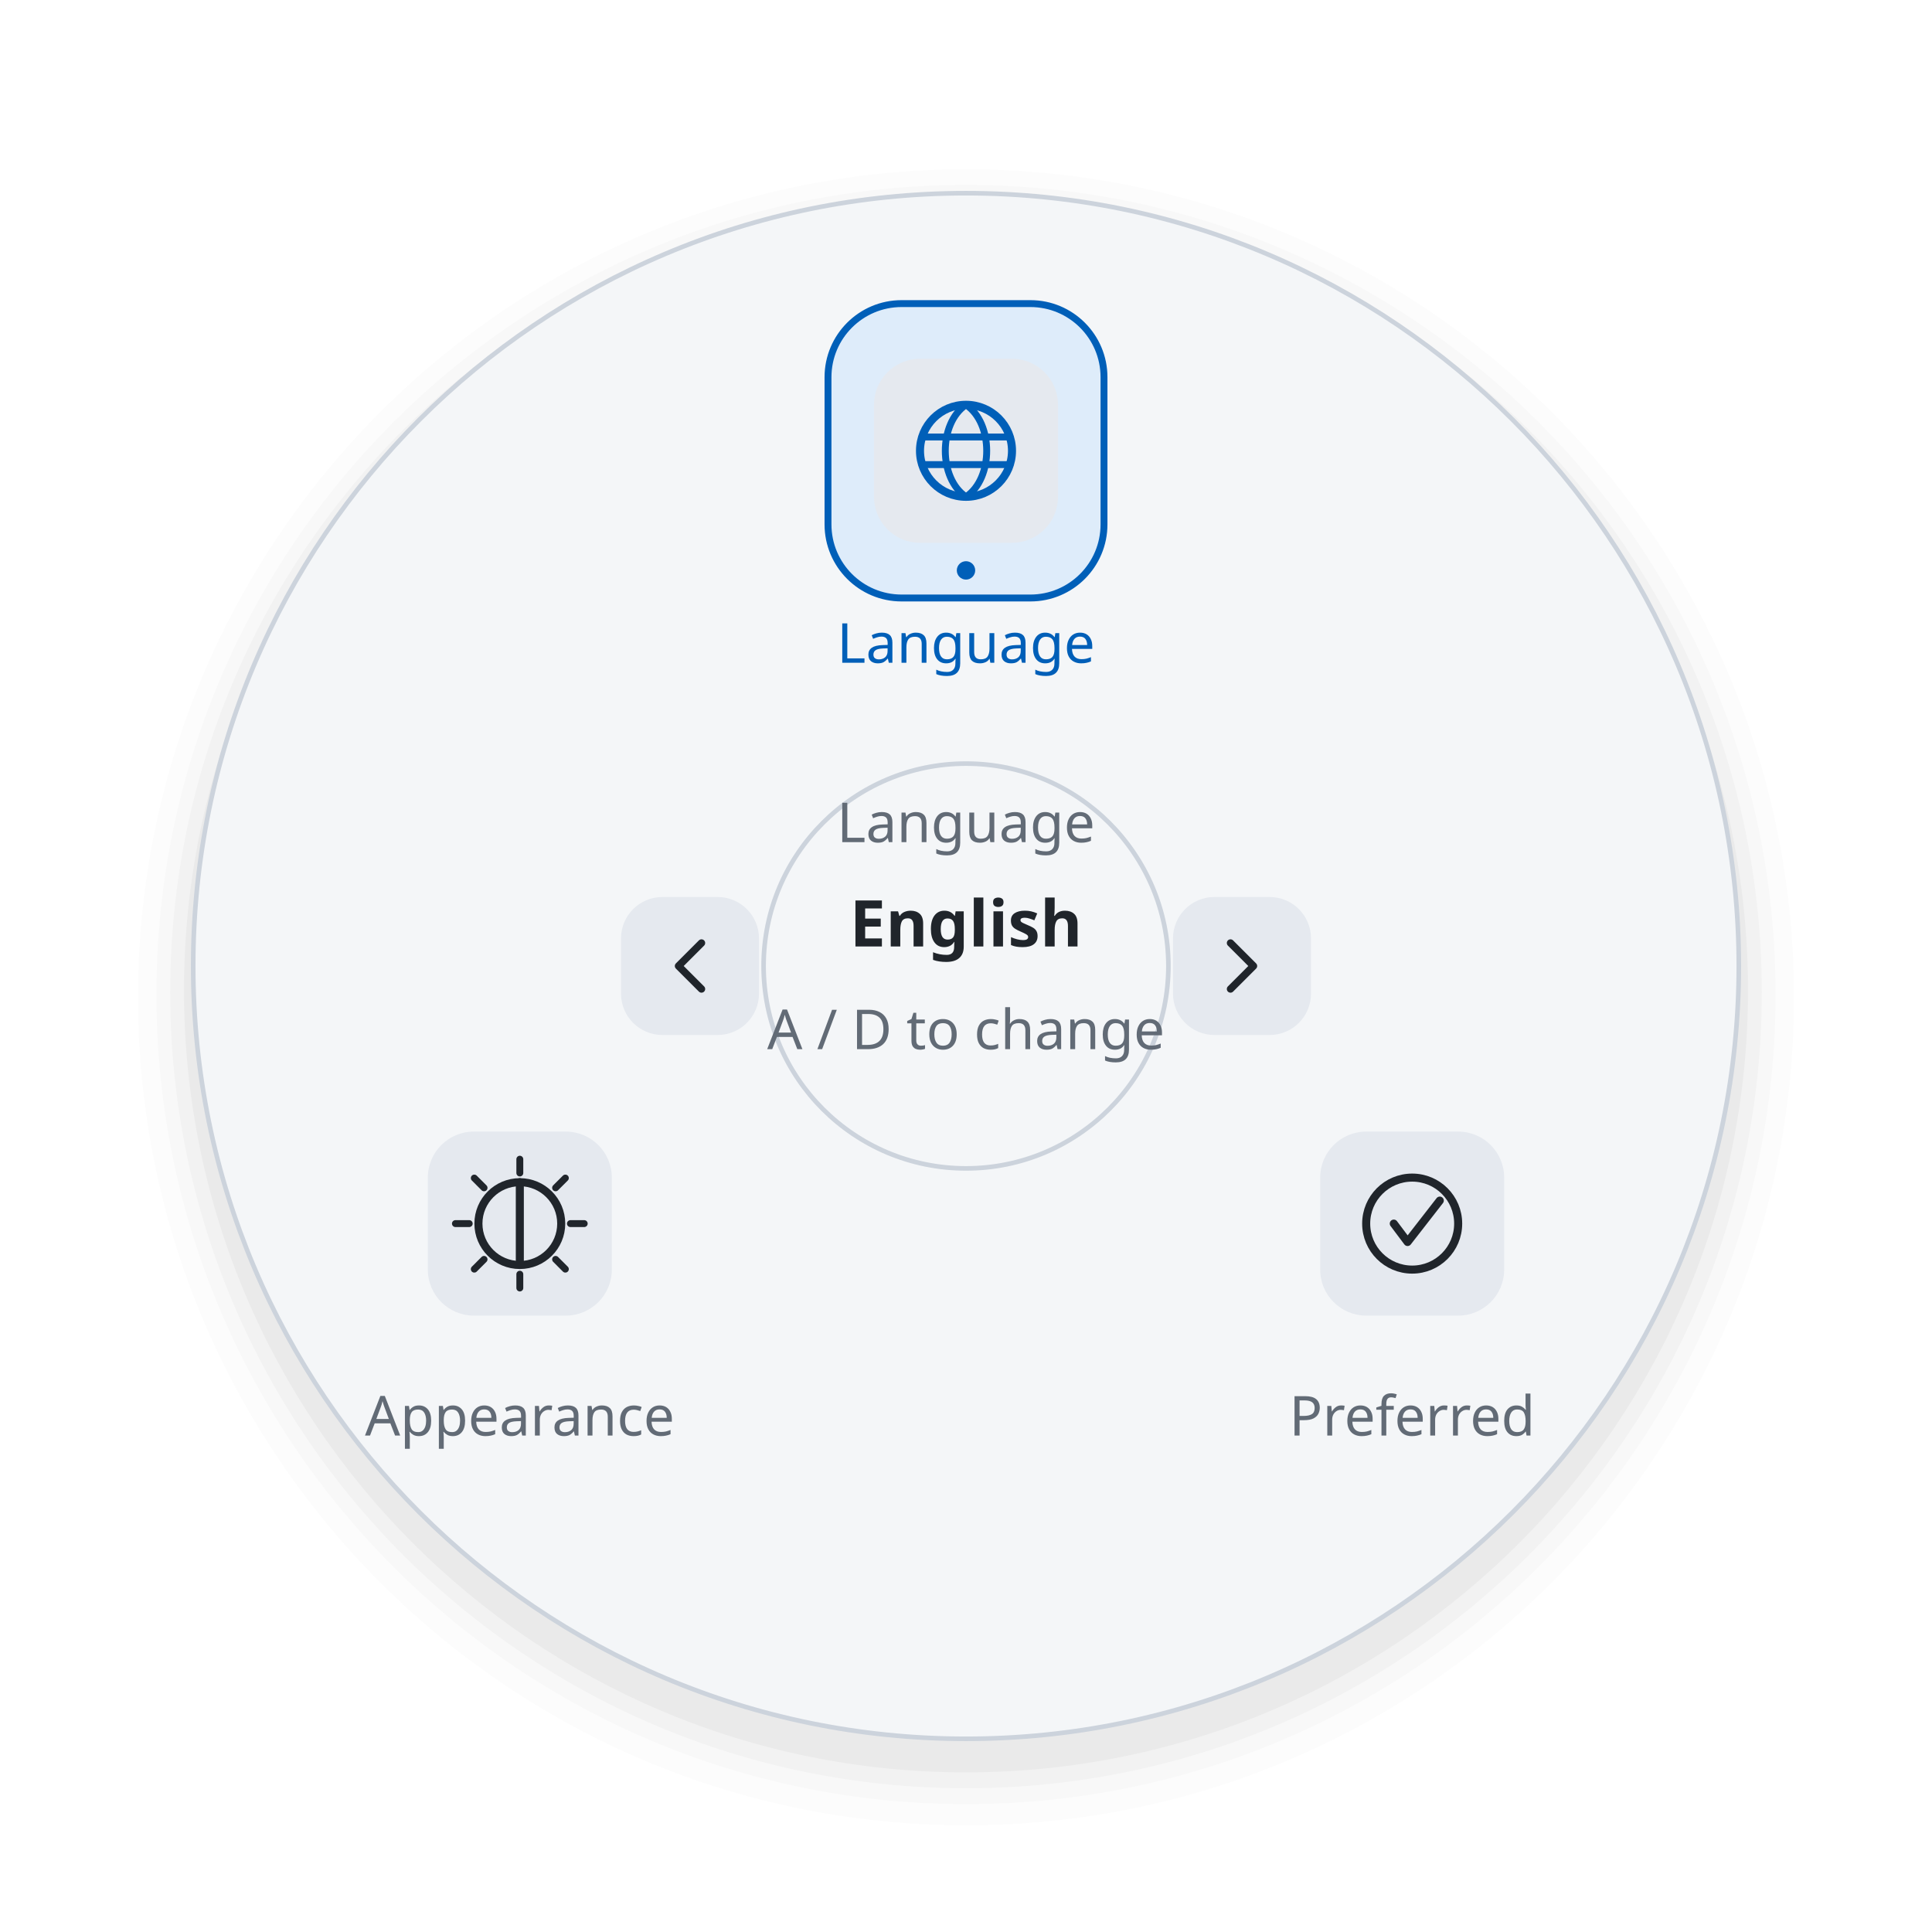
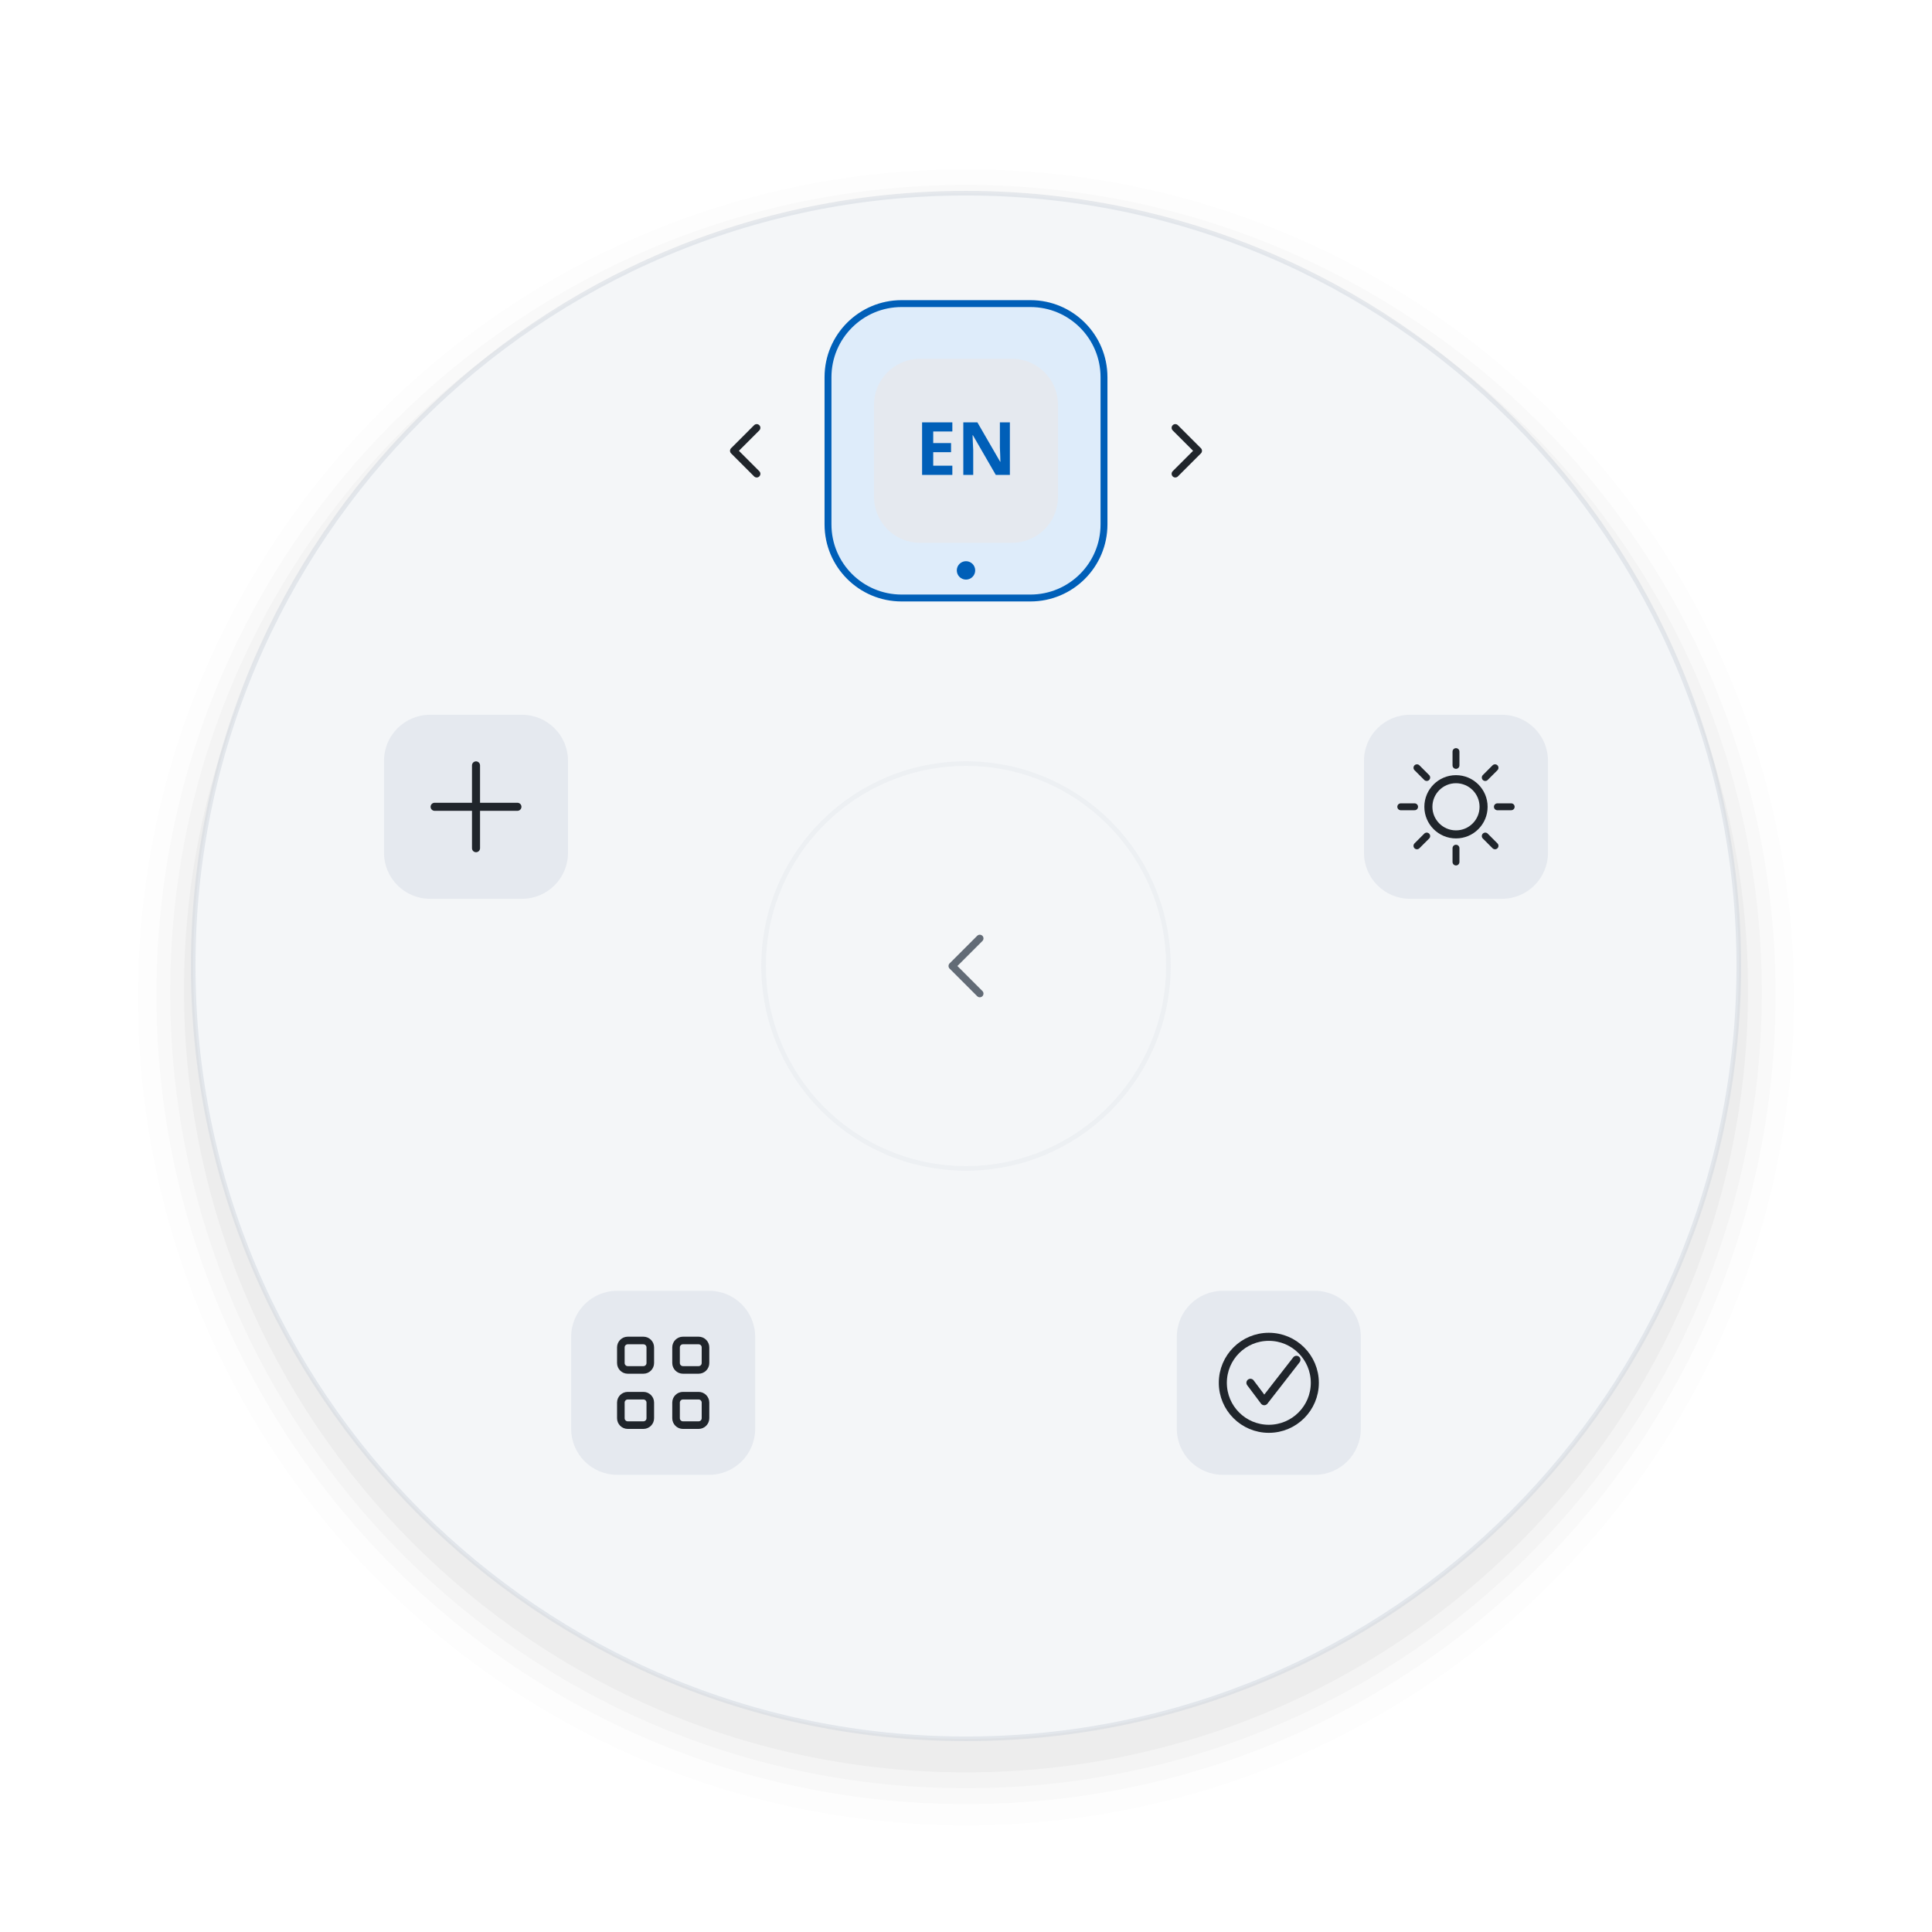
<svg xmlns="http://www.w3.org/2000/svg" width="420" height="420" viewBox="0 0 420 420" role="img">
  <g transform="translate(210 210) scale(1)">
-     <circle cx="0" cy="6.8" r="180" fill="#000000" stroke="none" stroke-width="1" stroke-linejoin="round" stroke-linecap="round" opacity="0.012" />
-     <circle cx="0" cy="6.2" r="176" fill="#000000" stroke="none" stroke-width="1" stroke-linejoin="round" stroke-linecap="round" opacity="0.019" />
-     <circle cx="0" cy="5.75" r="173" fill="#000000" stroke="none" stroke-width="1" stroke-linejoin="round" stroke-linecap="round" opacity="0.026" />
-     <circle cx="0" cy="5.3" r="170" fill="#000000" stroke="none" stroke-width="1" stroke-linejoin="round" stroke-linecap="round" opacity="0.034" />
-     <circle cx="0" cy="0" r="168" fill="#F4F6F8" stroke="#CCD3DC" stroke-width="1" stroke-linejoin="round" stroke-linecap="round" opacity="1" />
-     <circle cx="0" cy="0" r="44" fill="none" stroke="#CCD3DC" stroke-width="1" stroke-linejoin="round" stroke-linecap="round" opacity="1" />
+     <circle cx="0" cy="6.8" r="180" fill="#000000" stroke="none" stroke-width="1" stroke-linejoin="round" stroke-linecap="round" opacity="0.01" />
+     <circle cx="0" cy="6.2" r="176" fill="#000000" stroke="none" stroke-width="1" stroke-linejoin="round" stroke-linecap="round" opacity="0.016" />
+     <circle cx="0" cy="5.75" r="173" fill="#000000" stroke="none" stroke-width="1" stroke-linejoin="round" stroke-linecap="round" opacity="0.022" />
+     <circle cx="0" cy="5.3" r="170" fill="#000000" stroke="none" stroke-width="1" stroke-linejoin="round" stroke-linecap="round" opacity="0.028" />
+     <circle cx="0" cy="0" r="168" fill="#F4F6F8" stroke="none" stroke-width="1" stroke-linejoin="round" stroke-linecap="round" opacity="1" />
+     <circle cx="0" cy="0" r="168" fill="none" stroke="#CCD3DC" stroke-width="1" stroke-linejoin="round" stroke-linecap="round" opacity="0.45" />
+     <circle cx="0" cy="0" r="44" fill="none" stroke="#CCD3DC" stroke-width="1" stroke-linejoin="round" stroke-linecap="round" opacity="0.18" />
    <rect x="-30" y="-144" width="60" height="64" rx="16" fill="#DEECFA" stroke="#005FB8" stroke-width="1.5" stroke-linejoin="round" stroke-linecap="round" opacity="1" />
    <circle cx="0" cy="-86" r="2" fill="#005FB8" stroke="none" stroke-width="1" stroke-linejoin="round" stroke-linecap="round" opacity="1" />
    <rect x="-20" y="-132" width="40" height="40" rx="10" fill="#E5E9EF" stroke="none" stroke-width="1" stroke-linejoin="round" stroke-linecap="round" opacity="1" />
    <g transform="translate(0 -112) scale(1)">
-       <circle cx="0" cy="0" r="10" fill="none" stroke="#005FB8" stroke-width="1.75" stroke-linejoin="round" stroke-linecap="round" opacity="1" />
-       <path d="M0 -10 C-6 -6 -6 6 0 10 C6 6 6 -6 0 -10" fill="none" stroke="#005FB8" stroke-width="1.5" stroke-linejoin="round" stroke-linecap="round" opacity="1" />
-       <path d="M-9 -3 L9 -3" fill="none" stroke="#005FB8" stroke-width="1.5" stroke-linejoin="round" stroke-linecap="round" opacity="1" />
-       <path d="M-9 3 L9 3" fill="none" stroke="#005FB8" stroke-width="1.5" stroke-linejoin="round" stroke-linecap="round" opacity="1" />
+       <text x="0" y="5.24" fill="#005FB8" font-family="Segoe UI Variable,Segoe UI,Microsoft YaHei,sans-serif" font-size="16" font-weight="600" text-anchor="middle">EN</text>
    </g>
-     <text x="0" y="-65.92" fill="#005FB8" font-family="Segoe UI Variable,Segoe UI,Microsoft YaHei,sans-serif" font-size="12" font-weight="400" text-anchor="middle">Language</text>
-     <rect x="76.995" y="36" width="40" height="40" rx="10" fill="#E5E9EF" stroke="none" stroke-width="1" stroke-linejoin="round" stroke-linecap="round" opacity="1" />
-     <g transform="translate(96.995 56) scale(1)">
+     <rect x="86.518" y="-54.61" width="40" height="40" rx="10" fill="#E5E9EF" stroke="none" stroke-width="1" stroke-linejoin="round" stroke-linecap="round" opacity="1" />
+     <g transform="translate(106.518 -34.61) scale(1)">
+       <circle cx="0" cy="0" r="6" fill="none" stroke="#20252B" stroke-width="1.75" stroke-linejoin="round" stroke-linecap="round" opacity="1" />
+       <path d="M9 0 L12 0" fill="none" stroke="#20252B" stroke-width="1.5" stroke-linejoin="round" stroke-linecap="round" opacity="1" />
+       <path d="M6.364 6.364 L8.485 8.485" fill="none" stroke="#20252B" stroke-width="1.5" stroke-linejoin="round" stroke-linecap="round" opacity="1" />
+       <path d="M0 9 L0 12" fill="none" stroke="#20252B" stroke-width="1.5" stroke-linejoin="round" stroke-linecap="round" opacity="1" />
+       <path d="M-6.364 6.364 L-8.485 8.485" fill="none" stroke="#20252B" stroke-width="1.5" stroke-linejoin="round" stroke-linecap="round" opacity="1" />
+       <path d="M-9 0 L-12 0" fill="none" stroke="#20252B" stroke-width="1.5" stroke-linejoin="round" stroke-linecap="round" opacity="1" />
+       <path d="M-6.364 -6.364 L-8.485 -8.485" fill="none" stroke="#20252B" stroke-width="1.5" stroke-linejoin="round" stroke-linecap="round" opacity="1" />
+       <path d="M-0 -9 L-0 -12" fill="none" stroke="#20252B" stroke-width="1.5" stroke-linejoin="round" stroke-linecap="round" opacity="1" />
+       <path d="M6.364 -6.364 L8.485 -8.485" fill="none" stroke="#20252B" stroke-width="1.5" stroke-linejoin="round" stroke-linecap="round" opacity="1" />
+     </g>
+     <rect x="45.832" y="70.61" width="40" height="40" rx="10" fill="#E5E9EF" stroke="none" stroke-width="1" stroke-linejoin="round" stroke-linecap="round" opacity="1" />
+     <g transform="translate(65.832 90.61) scale(1)">
      <circle cx="0" cy="0" r="10" fill="none" stroke="#20252B" stroke-width="1.75" stroke-linejoin="round" stroke-linecap="round" opacity="1" />
      <path d="M-4 0 L-1 4 L6 -5" fill="none" stroke="#20252B" stroke-width="1.75" stroke-linejoin="round" stroke-linecap="round" opacity="1" />
    </g>
-     <text x="96.995" y="102.08" fill="#626B76" font-family="Segoe UI Variable,Segoe UI,Microsoft YaHei,sans-serif" font-size="12" font-weight="400" text-anchor="middle">Preferred</text>
-     <rect x="-116.995" y="36" width="40" height="40" rx="10" fill="#E5E9EF" stroke="none" stroke-width="1" stroke-linejoin="round" stroke-linecap="round" opacity="1" />
-     <g transform="translate(-96.995 56) scale(1)">
-       <circle cx="0" cy="0" r="9" fill="none" stroke="#20252B" stroke-width="1.75" stroke-linejoin="round" stroke-linecap="round" opacity="1" />
+     <rect x="-85.832" y="70.61" width="40" height="40" rx="10" fill="#E5E9EF" stroke="none" stroke-width="1" stroke-linejoin="round" stroke-linecap="round" opacity="1" />
+     <g transform="translate(-65.832 90.61) scale(1)">
+       <rect x="-9.2" y="-9.2" width="6.4" height="6.4" rx="1.5" fill="none" stroke="#20252B" stroke-width="1.65" stroke-linejoin="round" stroke-linecap="round" opacity="1" />
+       <rect x="-9.2" y="2.8" width="6.4" height="6.4" rx="1.5" fill="none" stroke="#20252B" stroke-width="1.65" stroke-linejoin="round" stroke-linecap="round" opacity="1" />
+       <rect x="2.8" y="-9.2" width="6.4" height="6.4" rx="1.5" fill="none" stroke="#20252B" stroke-width="1.65" stroke-linejoin="round" stroke-linecap="round" opacity="1" />
+       <rect x="2.8" y="2.8" width="6.4" height="6.4" rx="1.5" fill="none" stroke="#20252B" stroke-width="1.65" stroke-linejoin="round" stroke-linecap="round" opacity="1" />
+     </g>
+     <rect x="-126.518" y="-54.61" width="40" height="40" rx="10" fill="#E5E9EF" stroke="none" stroke-width="1" stroke-linejoin="round" stroke-linecap="round" opacity="1" />
+     <g transform="translate(-106.518 -34.61) scale(1)">
+       <path d="M-9 0 L9 0" fill="none" stroke="#20252B" stroke-width="1.75" stroke-linejoin="round" stroke-linecap="round" opacity="1" />
      <path d="M0 -9 L0 9" fill="none" stroke="#20252B" stroke-width="1.75" stroke-linejoin="round" stroke-linecap="round" opacity="1" />
-       <path d="M11 0 L14 0" fill="none" stroke="#20252B" stroke-width="1.5" stroke-linejoin="round" stroke-linecap="round" opacity="1" />
-       <path d="M7.778 7.778 L9.899 9.899" fill="none" stroke="#20252B" stroke-width="1.5" stroke-linejoin="round" stroke-linecap="round" opacity="1" />
-       <path d="M0 11 L0 14" fill="none" stroke="#20252B" stroke-width="1.5" stroke-linejoin="round" stroke-linecap="round" opacity="1" />
-       <path d="M-7.778 7.778 L-9.899 9.899" fill="none" stroke="#20252B" stroke-width="1.5" stroke-linejoin="round" stroke-linecap="round" opacity="1" />
-       <path d="M-11 0 L-14 0" fill="none" stroke="#20252B" stroke-width="1.5" stroke-linejoin="round" stroke-linecap="round" opacity="1" />
-       <path d="M-7.778 -7.778 L-9.899 -9.899" fill="none" stroke="#20252B" stroke-width="1.5" stroke-linejoin="round" stroke-linecap="round" opacity="1" />
-       <path d="M-0 -11 L-0 -14" fill="none" stroke="#20252B" stroke-width="1.5" stroke-linejoin="round" stroke-linecap="round" opacity="1" />
-       <path d="M7.778 -7.778 L9.899 -9.899" fill="none" stroke="#20252B" stroke-width="1.5" stroke-linejoin="round" stroke-linecap="round" opacity="1" />
    </g>
-     <text x="-96.995" y="102.08" fill="#626B76" font-family="Segoe UI Variable,Segoe UI,Microsoft YaHei,sans-serif" font-size="12" font-weight="400" text-anchor="middle">Appearance</text>
-     <text x="0" y="-26.92" fill="#626B76" font-family="Segoe UI Variable,Segoe UI,Microsoft YaHei,sans-serif" font-size="12" font-weight="400" text-anchor="middle">Language</text>
-     <rect x="-75" y="-15" width="30" height="30" rx="9" fill="#E5E9EF" stroke="none" stroke-width="1" stroke-linejoin="round" stroke-linecap="round" opacity="1" />
-     <path d="M-57.5 -5 L-62.5 0 L-57.5 5" fill="none" stroke="#20252B" stroke-width="1.6" stroke-linejoin="round" stroke-linecap="round" opacity="1" />
-     <rect x="45" y="-15" width="30" height="30" rx="9" fill="#E5E9EF" stroke="none" stroke-width="1" stroke-linejoin="round" stroke-linecap="round" opacity="1" />
-     <path d="M57.5 -5 L62.5 0 L57.5 5" fill="none" stroke="#20252B" stroke-width="1.6" stroke-linejoin="round" stroke-linecap="round" opacity="1" />
-     <text x="0" y="-4.24" fill="#20252B" font-family="Segoe UI Variable,Segoe UI,Microsoft YaHei,sans-serif" font-size="14" font-weight="600" text-anchor="middle">English</text>
-     <text x="0" y="18.08" fill="#626B76" font-family="Segoe UI Variable,Segoe UI,Microsoft YaHei,sans-serif" font-size="12" font-weight="400" text-anchor="middle">A / D to change</text>
+     <path d="M-45.5 -117 L-50.5 -112 L-45.5 -107" fill="none" stroke="#20252B" stroke-width="1.6" stroke-linejoin="round" stroke-linecap="round" opacity="1" />
+     <path d="M45.5 -117 L50.5 -112 L45.5 -107" fill="none" stroke="#20252B" stroke-width="1.6" stroke-linejoin="round" stroke-linecap="round" opacity="1" />
+     <path d="M3 -6 L-3 0 L3 6" fill="none" stroke="#626B76" stroke-width="1.6" stroke-linejoin="round" stroke-linecap="round" opacity="1" />
  </g>
</svg>
